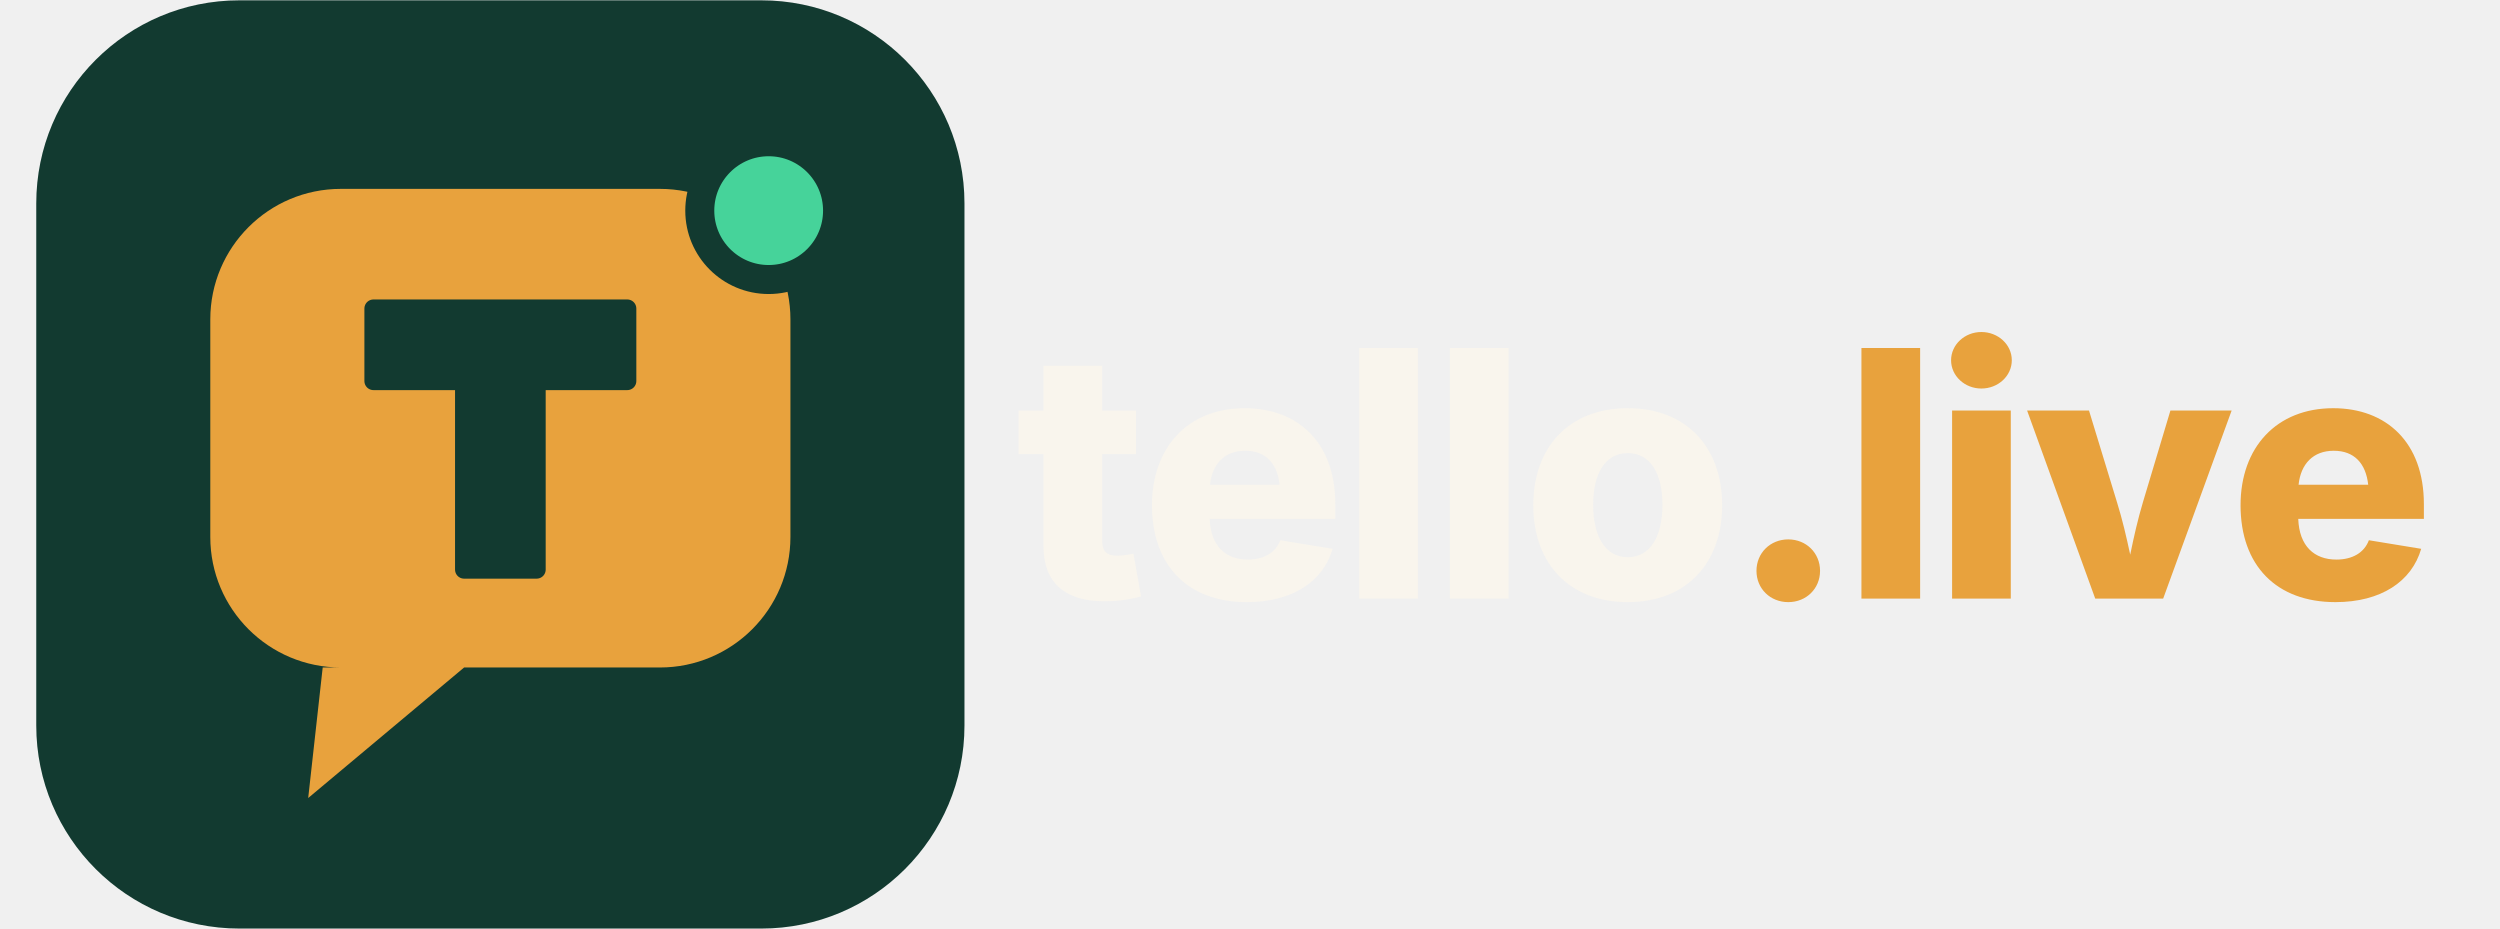
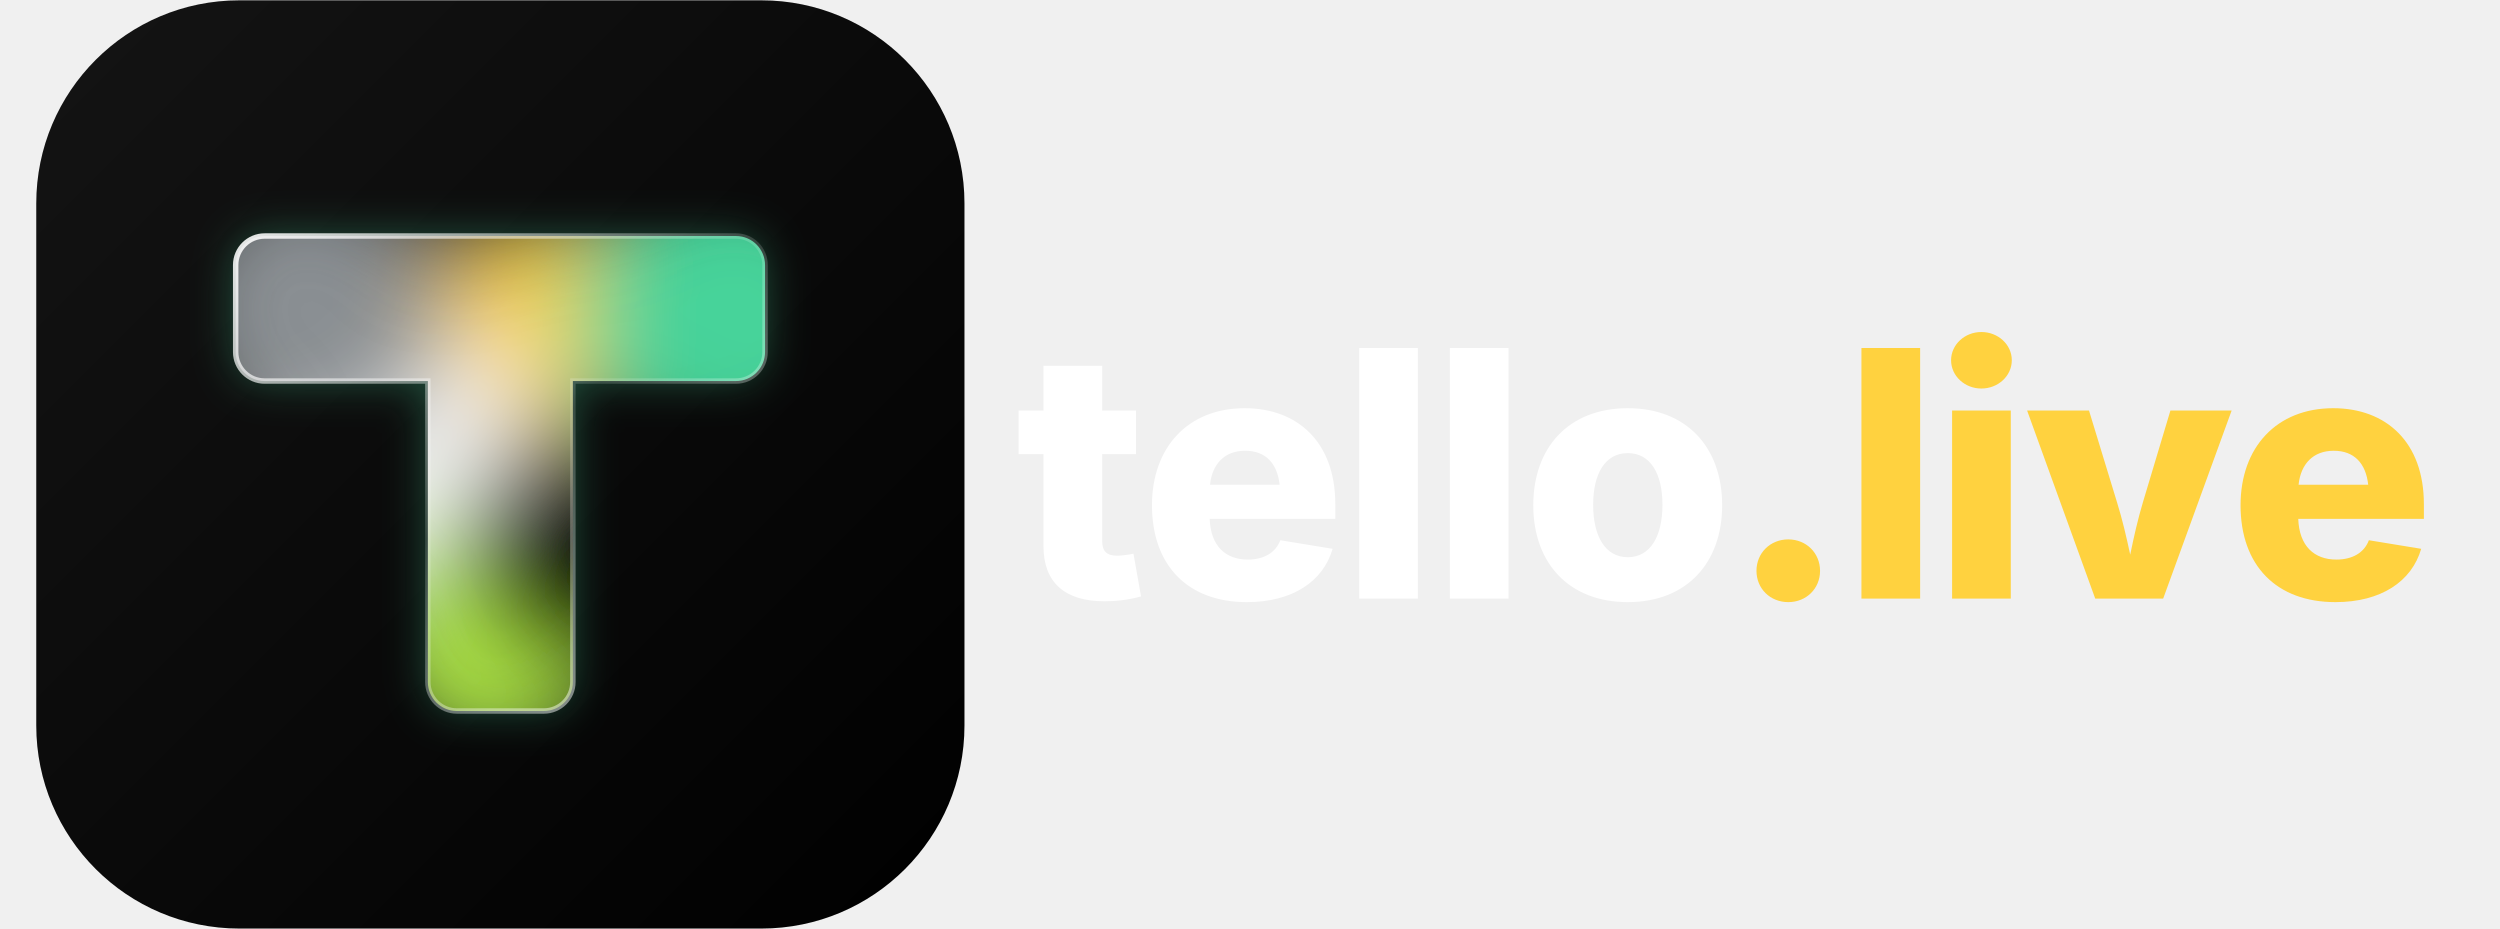
<svg xmlns="http://www.w3.org/2000/svg" width="689" height="256" viewBox="0 0 1379 512" role="img" aria-label="Tello live">
  <g transform="translate(20 0)">
-     <rect width="512" height="512" rx="112" fill="#123a30" />
-     <path d="M168 104H344A72 72 0 0 1 416 176V296A72 72 0 0 1 344 368H236L150 440L158 368H168A72 72 0 0 1 96 296V176A72 72 0 0 1 168 104Z" fill="#e8a23d" />
-     <path d="M186 170H326V210H276V314H236V210H186Z" fill="#123a30" stroke="#123a30" stroke-width="10" stroke-linejoin="round" />
-     <circle cx="404" cy="116" r="38" fill="#46d39a" stroke="#123a30" stroke-width="16" />
+     <defs>
+       <linearGradient id="bgh" x1="0" y1="0" x2="1" y2="1">
+         <stop offset="0" stop-color="#141414" />
+         <stop offset="1" stop-color="#000000" />
+       </linearGradient>
+       <clipPath id="th">
+         <path d="M126 130H386A16 16 0 0 1 402 146V194A16 16 0 0 1 386 210H296V376A16 16 0 0 1 280 392H232A16 16 0 0 1 216 376V210H126A16 16 0 0 1 110 194V146A16 16 0 0 1 126 130Z" />
+       </clipPath>
+       <filter id="bh" x="-30%" y="-30%" width="160%" height="160%">
+         <feGaussianBlur stdDeviation="28" />
+       </filter>
+       <filter id="gh" x="-30%" y="-30%" width="160%" height="160%">
+         <feGaussianBlur stdDeviation="12" />
+       </filter>
+       <linearGradient id="eh" x1="0" y1="0" x2="1" y2="1">
+         <stop offset="0" stop-color="#ffffff" stop-opacity=".9" />
+         <stop offset=".5" stop-color="#ffffff" stop-opacity=".15" />
+         <stop offset="1" stop-color="#ffffff" stop-opacity=".7" />
+       </linearGradient>
+     </defs>
+     <rect width="512" height="512" rx="112" fill="url(#bgh)" />
+     <path d="M126 130H386A16 16 0 0 1 402 146V194A16 16 0 0 1 386 210H296V376A16 16 0 0 1 280 392H232A16 16 0 0 1 216 376V210H126A16 16 0 0 1 110 194V146A16 16 0 0 1 126 130Z" fill="#46d39a" opacity=".35" filter="url(#gh)" />
+     <g clip-path="url(#th)">
+       <rect x="90" y="110" width="332" height="300" fill="#101312" />
+       <g filter="url(#bh)">
+         <circle cx="290" cy="205" r="92" fill="#ffd23f" />
+         <circle cx="385" cy="175" r="90" fill="#46d39a" />
+         <circle cx="195" cy="255" r="78" fill="#ffffff" />
+         <circle cx="150" cy="170" r="80" fill="#8a8f93" />
+         <circle cx="255" cy="350" r="70" fill="#b6f04a" />
+         <circle cx="305" cy="300" r="70" fill="#050505" />
+       </g>
+     </g>
+     <path d="M126 130H386A16 16 0 0 1 402 146V194A16 16 0 0 1 386 210H296V376A16 16 0 0 1 280 392H232A16 16 0 0 1 216 376V210H126A16 16 0 0 1 110 194V146A16 16 0 0 1 126 130Z" fill="none" stroke="url(#eh)" stroke-width="3" />
  </g>
-   <path d="M626.611 226.279H607.964V201.602H575.586V226.279H561.855V250.308H575.586V301.147C575.586 320.908 587.183 331.484 609.17 331.484C615.293 331.484 622.158 330.835 629.395 328.794L625.22 305.229C623.457 305.693 618.447 306.343 616.221 306.343C610.376 306.343 607.964 303.745 607.964 298.271V250.308H626.611Z M687.753 331.948C712.894 331.948 729.872 320.537 735.067 302.539L706.215 297.808C703.617 304.766 697.03 308.477 688.309 308.477C676.063 308.477 667.806 301.055 667.25 286.025H736.552V277.861C736.552 243.628 715.678 224.98 686.547 224.98C655.375 224.98 635.429 246.504 635.429 278.511C635.429 311.724 655.189 331.948 687.753 331.948ZM667.435 267.192C668.641 255.781 675.414 248.452 686.825 248.452C698.143 248.452 704.545 255.41 705.844 267.192Z M782.107 191.768H749.729V330.0H782.107Z M832.116 191.768H799.738V330.0H832.116Z M897.896 331.948C930.274 331.948 949.942 310.425 949.942 278.511C949.942 246.504 930.274 224.98 897.896 224.98C865.425 224.98 845.757 246.504 845.757 278.511C845.757 310.425 865.425 331.948 897.896 331.948ZM897.896 307.178C885.464 307.178 878.784 295.581 878.784 278.325C878.784 260.977 885.464 249.751 897.896 249.751C910.327 249.751 917.007 260.977 917.007 278.325C917.007 295.581 910.327 307.178 897.896 307.178Z" fill="#f9f5ed" />
-   <path d="M986.405 331.948C996.332 331.948 1003.939 324.526 1003.939 314.692C1003.939 304.858 996.332 297.344 986.405 297.344C976.479 297.344 968.871 304.858 968.871 314.692C968.871 324.526 976.479 331.948 986.405 331.948Z M1059.143 191.768H1026.765V330.0H1059.143Z M1076.774 330.0H1109.152V226.279H1076.774ZM1092.917 214.126C1102.194 214.126 1109.709 207.168 1109.709 198.54C1109.709 189.912 1102.194 182.954 1092.917 182.954C1083.732 182.954 1076.217 189.912 1076.217 198.54C1076.217 207.168 1083.732 214.126 1092.917 214.126Z M1155.728 330.0H1193.208L1230.967 226.279H1197.198L1181.983 277.026C1179.2 286.396 1177.066 295.767 1175.025 305.786C1172.891 295.767 1170.664 286.304 1167.788 277.026L1152.295 226.279H1118.155Z M1288.212 331.948C1313.354 331.948 1330.331 320.537 1335.527 302.539L1306.674 297.808C1304.076 304.766 1297.489 308.477 1288.769 308.477C1276.523 308.477 1268.266 301.055 1267.709 286.025H1337.011V277.861C1337.011 243.628 1316.137 224.98 1287.006 224.98C1255.834 224.98 1235.888 246.504 1235.888 278.511C1235.888 311.724 1255.649 331.948 1288.212 331.948ZM1267.895 267.192C1269.101 255.781 1275.873 248.452 1287.284 248.452C1298.603 248.452 1305.004 255.41 1306.303 267.192Z" fill="#e8a23d" />
+   <path d="M626.611 226.279H607.964V201.602H575.586V226.279H561.855V250.308H575.586V301.147C575.586 320.908 587.183 331.484 609.17 331.484C615.293 331.484 622.158 330.835 629.395 328.794L625.22 305.229C623.457 305.693 618.447 306.343 616.221 306.343C610.376 306.343 607.964 303.745 607.964 298.271V250.308H626.611Z M687.753 331.948C712.894 331.948 729.872 320.537 735.067 302.539L706.215 297.808C703.617 304.766 697.03 308.477 688.309 308.477C676.063 308.477 667.806 301.055 667.25 286.025H736.552V277.861C736.552 243.628 715.678 224.98 686.547 224.98C655.375 224.98 635.429 246.504 635.429 278.511C635.429 311.724 655.189 331.948 687.753 331.948ZM667.435 267.192C668.641 255.781 675.414 248.452 686.825 248.452C698.143 248.452 704.545 255.41 705.844 267.192Z M782.107 191.768H749.729V330.0H782.107Z M832.116 191.768H799.738V330.0H832.116Z M897.896 331.948C930.274 331.948 949.942 310.425 949.942 278.511C949.942 246.504 930.274 224.98 897.896 224.98C865.425 224.98 845.757 246.504 845.757 278.511C845.757 310.425 865.425 331.948 897.896 331.948ZM897.896 307.178C885.464 307.178 878.784 295.581 878.784 278.325C878.784 260.977 885.464 249.751 897.896 249.751C910.327 249.751 917.007 260.977 917.007 278.325C917.007 295.581 910.327 307.178 897.896 307.178Z" fill="#ffffff" />
+   <path d="M986.405 331.948C996.332 331.948 1003.939 324.526 1003.939 314.692C1003.939 304.858 996.332 297.344 986.405 297.344C976.479 297.344 968.871 304.858 968.871 314.692C968.871 324.526 976.479 331.948 986.405 331.948Z M1059.143 191.768H1026.765V330.0H1059.143Z M1076.774 330.0H1109.152V226.279H1076.774ZM1092.917 214.126C1102.194 214.126 1109.709 207.168 1109.709 198.54C1109.709 189.912 1102.194 182.954 1092.917 182.954C1083.732 182.954 1076.217 189.912 1076.217 198.54C1076.217 207.168 1083.732 214.126 1092.917 214.126Z M1155.728 330.0H1193.208L1230.967 226.279H1197.198L1181.983 277.026C1179.2 286.396 1177.066 295.767 1175.025 305.786C1172.891 295.767 1170.664 286.304 1167.788 277.026L1152.295 226.279H1118.155Z M1288.212 331.948C1313.354 331.948 1330.331 320.537 1335.527 302.539L1306.674 297.808C1304.076 304.766 1297.489 308.477 1288.769 308.477C1276.523 308.477 1268.266 301.055 1267.709 286.025H1337.011V277.861C1337.011 243.628 1316.137 224.98 1287.006 224.98C1255.834 224.98 1235.888 246.504 1235.888 278.511C1235.888 311.724 1255.649 331.948 1288.212 331.948ZM1267.895 267.192C1269.101 255.781 1275.873 248.452 1287.284 248.452C1298.603 248.452 1305.004 255.41 1306.303 267.192Z" fill="#ffd23f" />
</svg>
